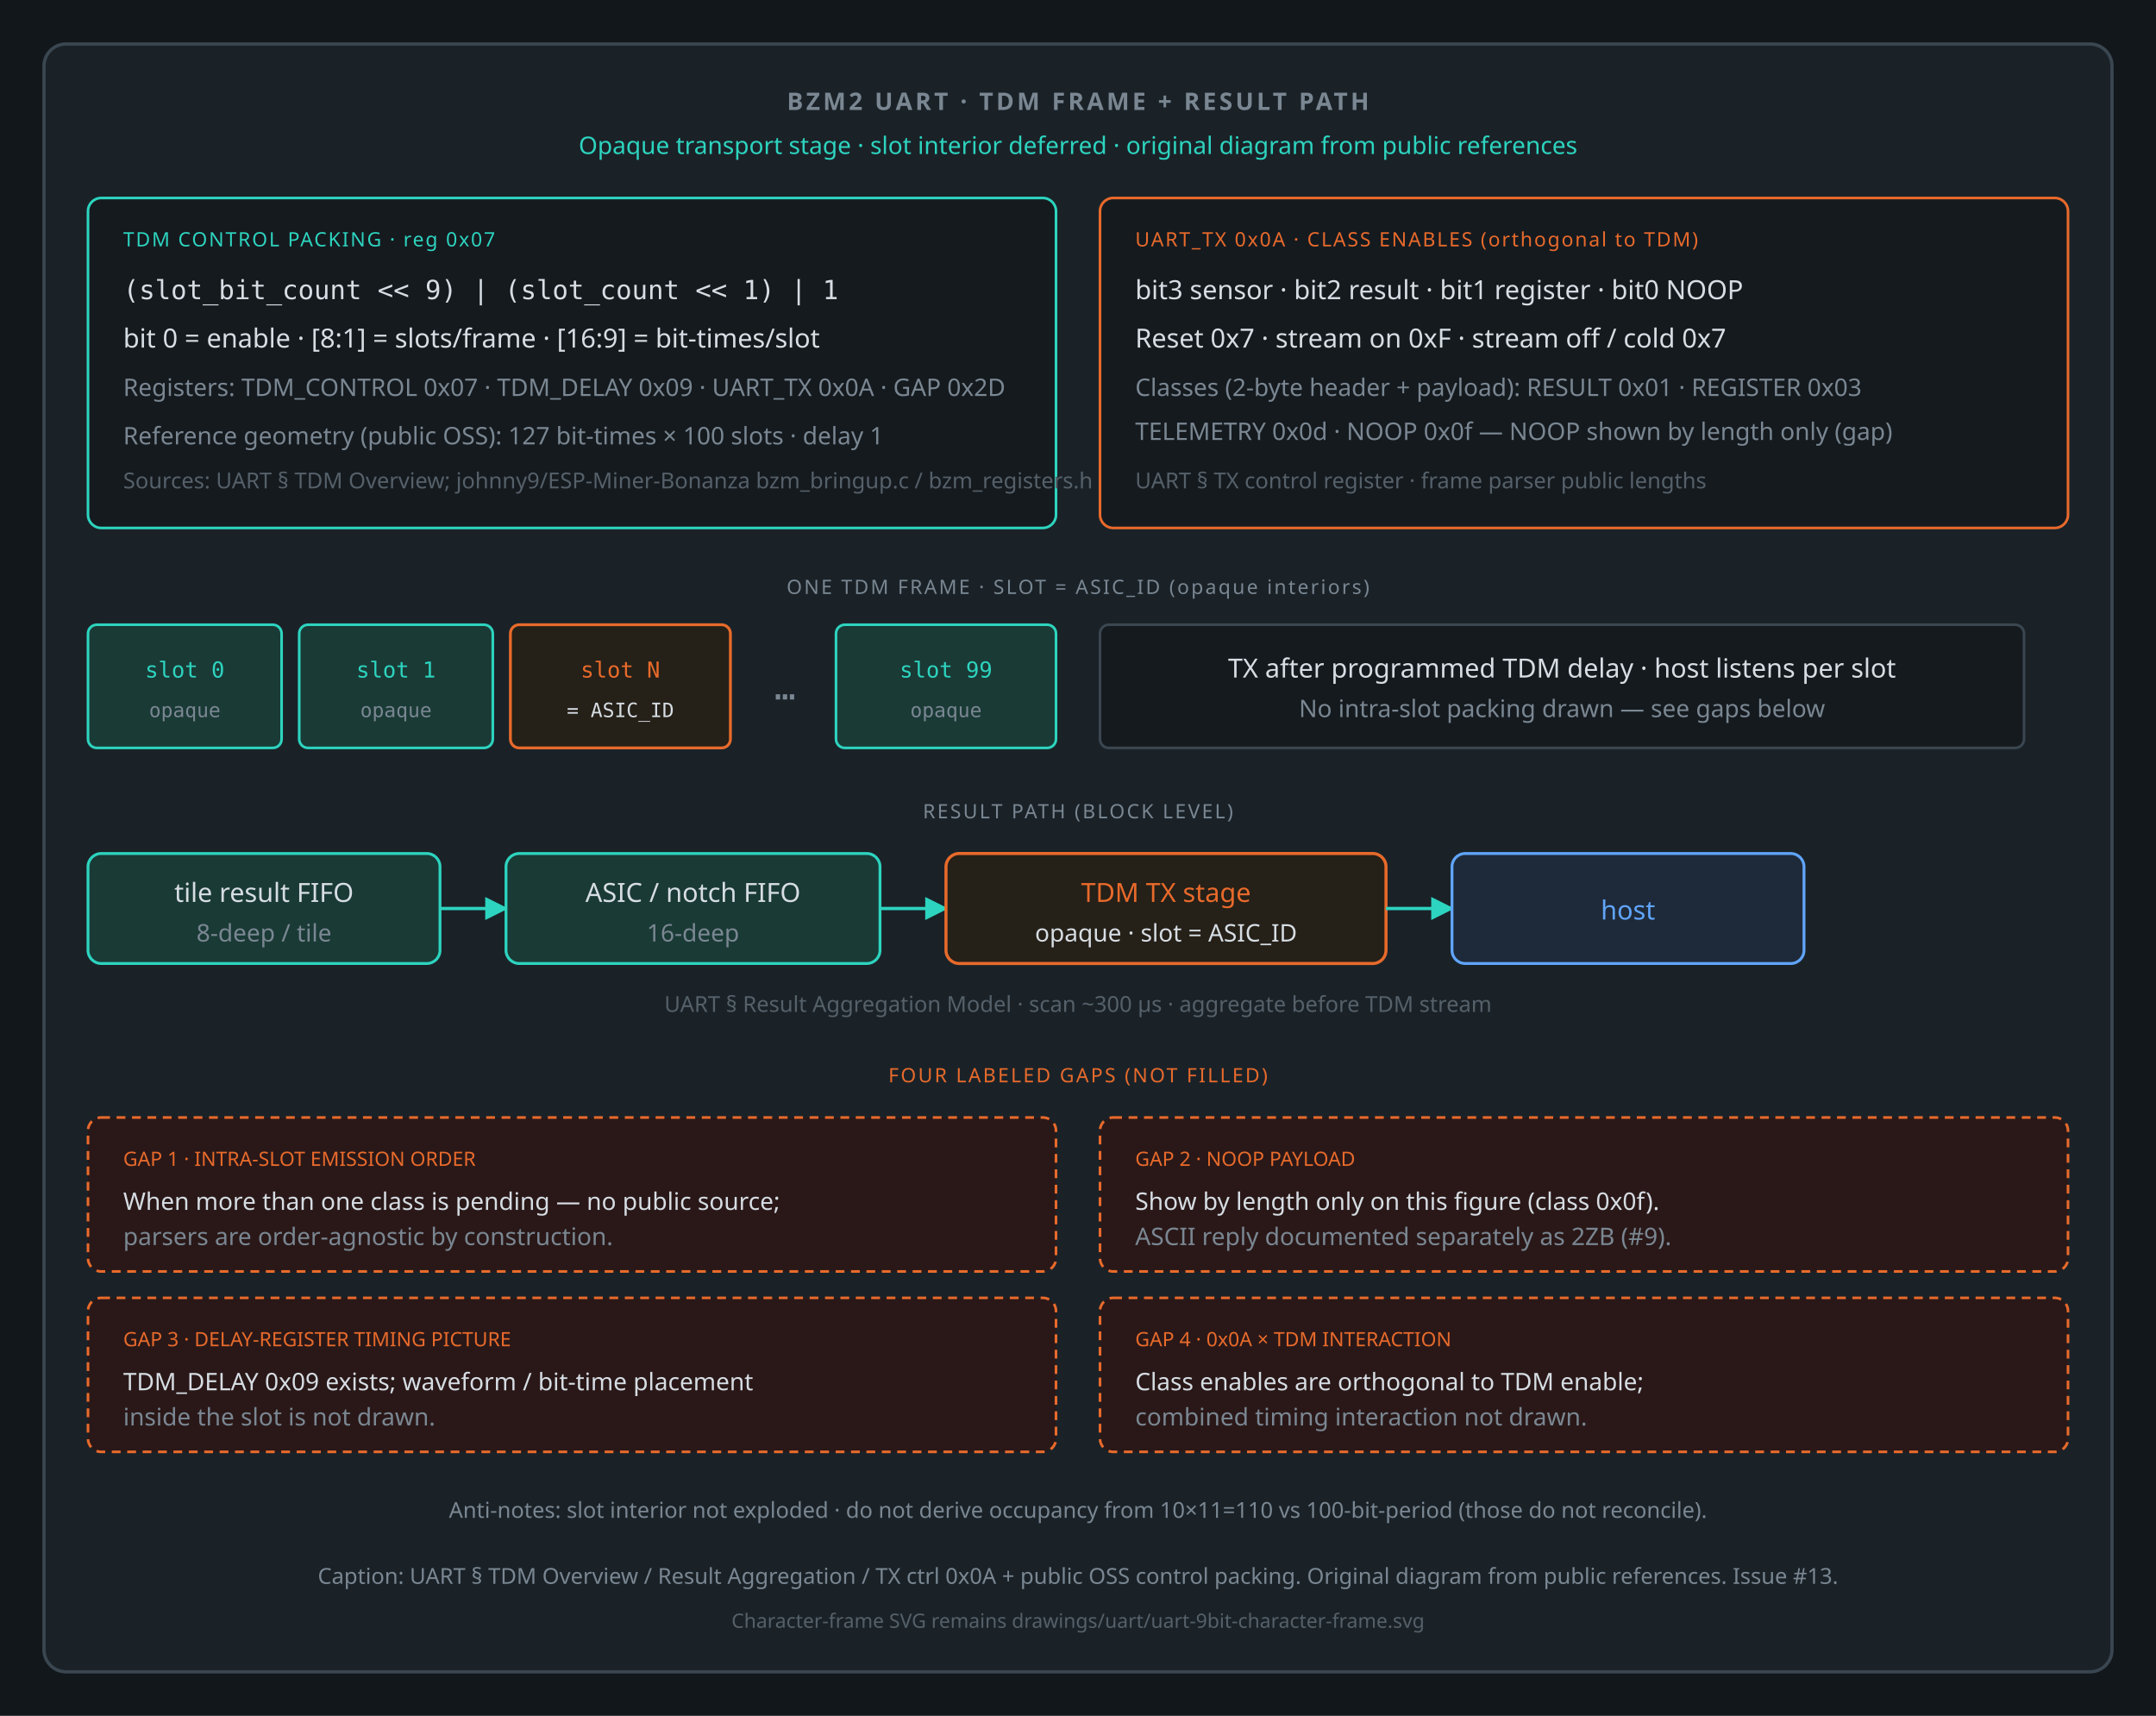
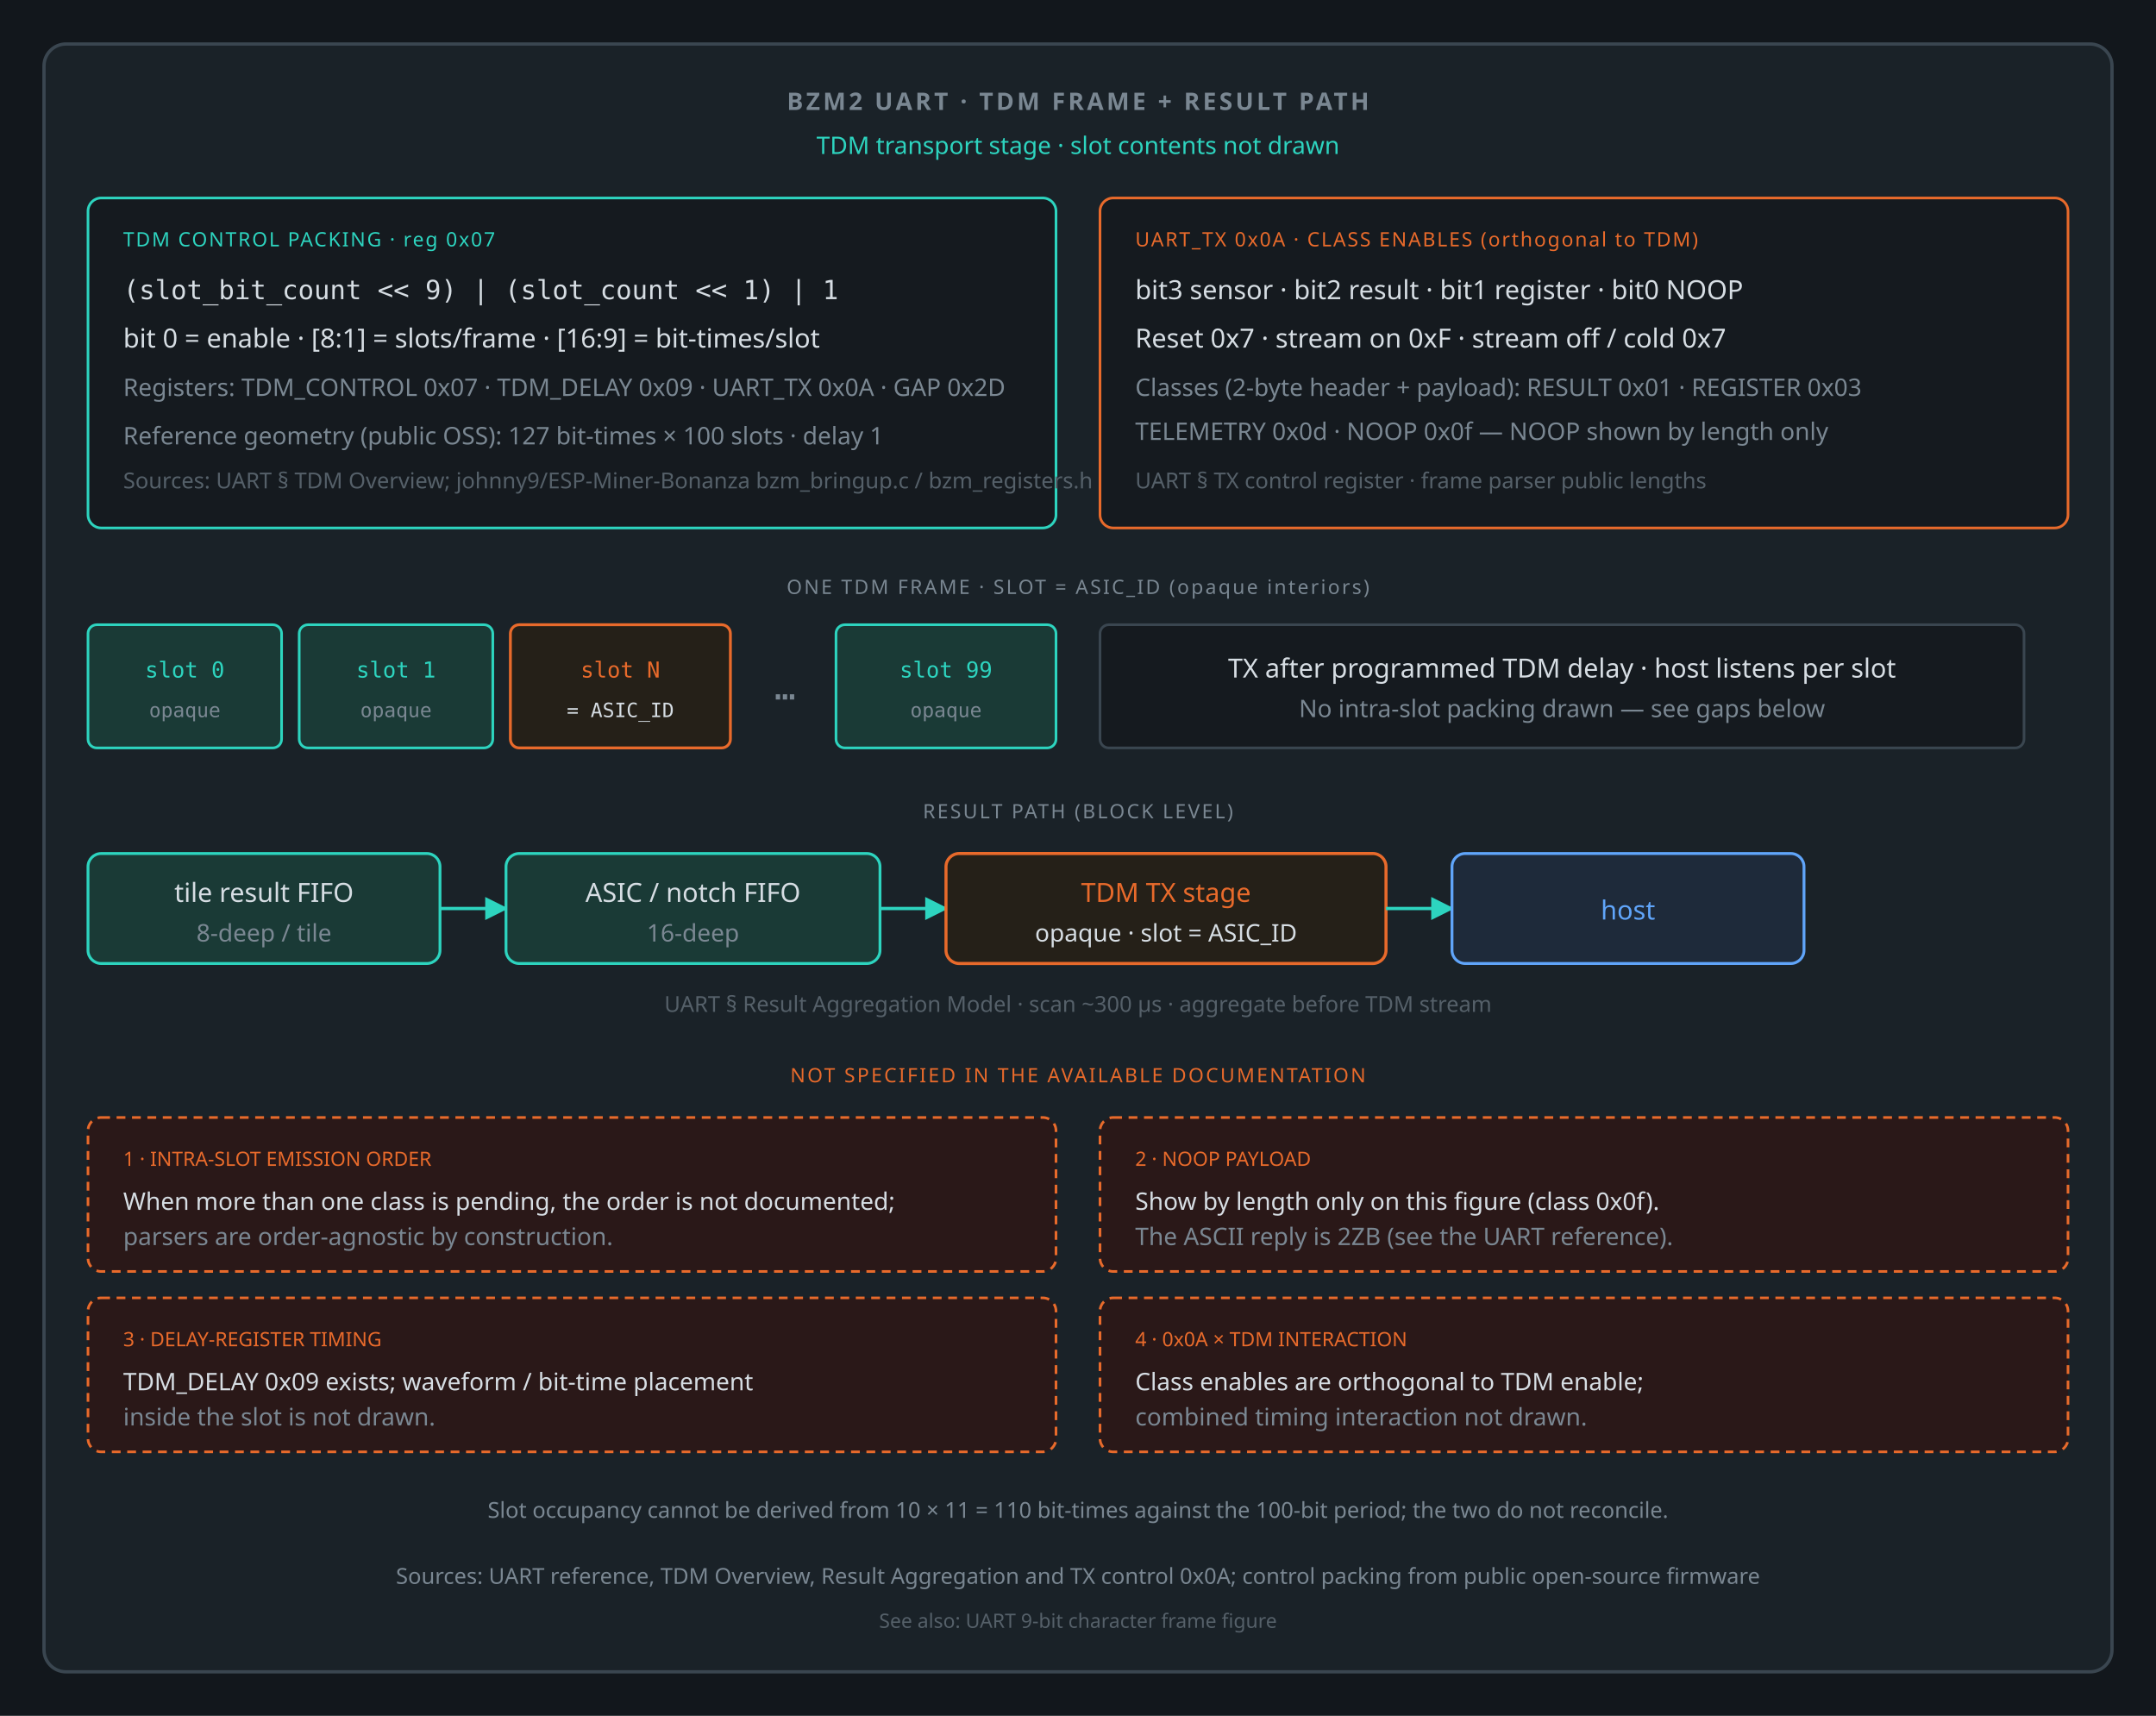
- <svg xmlns="http://www.w3.org/2000/svg" viewBox="0 0 980 780" role="img" aria-label="BZM2 TDM frame as opaque transport stage plus result aggregation path; slot interior deferred">
+ <svg xmlns="http://www.w3.org/2000/svg" viewBox="0 0 980 780" role="img" aria-label="BZM2 TDM frame and result aggregation path">
  <defs>
    <marker id="arr" viewBox="0 0 10 10" refX="9" refY="5" markerWidth="7" markerHeight="7" orient="auto-start-reverse">
      <path d="M0 0 L10 5 L0 10 z" fill="#2dd4bf" />
    </marker>
  </defs>
  <rect width="980" height="780" fill="#12171c" />
  <rect x="20" y="20" width="940" height="740" rx="10" fill="#1a2228" stroke="#3a4650" stroke-width="1.5" />
  <text x="490" y="50" text-anchor="middle" fill="#7a8792" font-family="Orbitron,sans-serif" font-size="11" font-weight="600" letter-spacing="0.12em">BZM2 UART · TDM FRAME + RESULT PATH</text>
-   <text x="490" y="70" text-anchor="middle" fill="#2dd4bf" font-family="Ubuntu,sans-serif" font-size="11">Opaque transport stage · slot interior deferred · original diagram from public references</text>
+   <text x="490" y="70" text-anchor="middle" fill="#2dd4bf" font-family="Ubuntu,sans-serif" font-size="11">TDM transport stage · slot contents not drawn</text>
  <rect x="40" y="90" width="440" height="150" rx="6" fill="#151a1f" stroke="#2dd4bf" stroke-width="1.2" />
  <text x="56" y="112" fill="#2dd4bf" font-family="Orbitron,sans-serif" font-size="9" letter-spacing="0.08em">TDM CONTROL PACKING · reg 0x07</text>
  <text x="56" y="136" fill="#d6dde3" font-family="JetBrains Mono,monospace" font-size="12">(slot_bit_count &lt;&lt; 9) | (slot_count &lt;&lt; 1) | 1</text>
  <text x="56" y="158" fill="#d6dde3" font-family="Ubuntu,sans-serif" font-size="12">bit 0 = enable · [8:1] = slots/frame · [16:9] = bit-times/slot</text>
  <text x="56" y="180" fill="#7a8792" font-family="Ubuntu,sans-serif" font-size="11">Registers: TDM_CONTROL 0x07 · TDM_DELAY 0x09 · UART_TX 0x0A · GAP 0x2D</text>
  <text x="56" y="202" fill="#7a8792" font-family="Ubuntu,sans-serif" font-size="11">Reference geometry (public OSS): 127 bit-times × 100 slots · delay 1</text>
  <text x="56" y="222" fill="#556069" font-family="Ubuntu,sans-serif" font-size="10">Sources: UART § TDM Overview; johnny9/ESP-Miner-Bonanza bzm_bringup.c / bzm_registers.h</text>
  <rect x="500" y="90" width="440" height="150" rx="6" fill="#151a1f" stroke="#E86A2B" stroke-width="1.2" />
  <text x="516" y="112" fill="#E86A2B" font-family="Orbitron,sans-serif" font-size="9" letter-spacing="0.08em">UART_TX 0x0A · CLASS ENABLES (orthogonal to TDM)</text>
  <text x="516" y="136" fill="#d6dde3" font-family="Ubuntu,sans-serif" font-size="12">bit3 sensor · bit2 result · bit1 register · bit0 NOOP</text>
  <text x="516" y="158" fill="#d6dde3" font-family="Ubuntu,sans-serif" font-size="12">Reset 0x7 · stream on 0xF · stream off / cold 0x7</text>
  <text x="516" y="180" fill="#7a8792" font-family="Ubuntu,sans-serif" font-size="11">Classes (2-byte header + payload): RESULT 0x01 · REGISTER 0x03</text>
-   <text x="516" y="200" fill="#7a8792" font-family="Ubuntu,sans-serif" font-size="11">TELEMETRY 0x0d · NOOP 0x0f — NOOP shown by length only (gap)</text>
+   <text x="516" y="200" fill="#7a8792" font-family="Ubuntu,sans-serif" font-size="11">TELEMETRY 0x0d · NOOP 0x0f — NOOP shown by length only</text>
  <text x="516" y="222" fill="#556069" font-family="Ubuntu,sans-serif" font-size="10">UART § TX control register · frame parser public lengths</text>
  <text x="490" y="270" text-anchor="middle" fill="#7a8792" font-family="Orbitron,sans-serif" font-size="9" letter-spacing="0.1em">ONE TDM FRAME · SLOT = ASIC_ID (opaque interiors)</text>
  <g font-family="JetBrains Mono,monospace" font-size="10">
    <rect x="40" y="284" width="88" height="56" rx="4" fill="#1a3a36" stroke="#2dd4bf" stroke-width="1.2" />
    <text x="84" y="308" text-anchor="middle" fill="#2dd4bf">slot 0</text>
    <text x="84" y="326" text-anchor="middle" fill="#7a8792" font-size="9">opaque</text>
    <rect x="136" y="284" width="88" height="56" rx="4" fill="#1a3a36" stroke="#2dd4bf" stroke-width="1.2" />
    <text x="180" y="308" text-anchor="middle" fill="#2dd4bf">slot 1</text>
    <text x="180" y="326" text-anchor="middle" fill="#7a8792" font-size="9">opaque</text>
    <rect x="232" y="284" width="100" height="56" rx="4" fill="#252018" stroke="#E86A2B" stroke-width="1.3" />
    <text x="282" y="308" text-anchor="middle" fill="#E86A2B">slot N</text>
    <text x="282" y="326" text-anchor="middle" fill="#d6dde3" font-size="9">= ASIC_ID</text>
    <text x="352" y="318" fill="#7a8792" font-size="16">…</text>
    <rect x="380" y="284" width="100" height="56" rx="4" fill="#1a3a36" stroke="#2dd4bf" stroke-width="1.2" />
    <text x="430" y="308" text-anchor="middle" fill="#2dd4bf">slot 99</text>
    <text x="430" y="326" text-anchor="middle" fill="#7a8792" font-size="9">opaque</text>
    <rect x="500" y="284" width="420" height="56" rx="4" fill="#151a1f" stroke="#3a4650" stroke-width="1.2" />
    <text x="710" y="308" text-anchor="middle" fill="#d6dde3" font-family="Ubuntu,sans-serif" font-size="12">TX after programmed TDM delay · host listens per slot</text>
    <text x="710" y="326" text-anchor="middle" fill="#7a8792" font-family="Ubuntu,sans-serif" font-size="11">No intra-slot packing drawn — see gaps below</text>
  </g>
  <text x="490" y="372" text-anchor="middle" fill="#7a8792" font-family="Orbitron,sans-serif" font-size="9" letter-spacing="0.1em">RESULT PATH (BLOCK LEVEL)</text>
  <g font-family="Ubuntu,sans-serif" font-size="12">
    <rect x="40" y="388" width="160" height="50" rx="6" fill="#1a3a36" stroke="#2dd4bf" stroke-width="1.3" />
    <text x="120" y="410" text-anchor="middle" fill="#d6dde3">tile result FIFO</text>
    <text x="120" y="428" text-anchor="middle" fill="#7a8792" font-size="11">8-deep / tile</text>
    <line x1="200" y1="413" x2="230" y2="413" stroke="#2dd4bf" stroke-width="1.5" marker-end="url(#arr)" />
    <rect x="230" y="388" width="170" height="50" rx="6" fill="#1a3a36" stroke="#2dd4bf" stroke-width="1.3" />
    <text x="315" y="410" text-anchor="middle" fill="#d6dde3">ASIC / notch FIFO</text>
    <text x="315" y="428" text-anchor="middle" fill="#7a8792" font-size="11">16-deep</text>
    <line x1="400" y1="413" x2="430" y2="413" stroke="#2dd4bf" stroke-width="1.5" marker-end="url(#arr)" />
    <rect x="430" y="388" width="200" height="50" rx="6" fill="#252018" stroke="#E86A2B" stroke-width="1.4" />
    <text x="530" y="410" text-anchor="middle" fill="#E86A2B">TDM TX stage</text>
    <text x="530" y="428" text-anchor="middle" fill="#d6dde3" font-size="11">opaque · slot = ASIC_ID</text>
    <line x1="630" y1="413" x2="660" y2="413" stroke="#2dd4bf" stroke-width="1.5" marker-end="url(#arr)" />
    <rect x="660" y="388" width="160" height="50" rx="6" fill="#1e2a3a" stroke="#60a5fa" stroke-width="1.3" />
    <text x="740" y="418" text-anchor="middle" fill="#60a5fa">host</text>
  </g>
  <text x="490" y="460" text-anchor="middle" fill="#556069" font-family="Ubuntu,sans-serif" font-size="10">UART § Result Aggregation Model · scan ~300 µs · aggregate before TDM stream</text>
-   <text x="490" y="492" text-anchor="middle" fill="#E86A2B" font-family="Orbitron,sans-serif" font-size="9" letter-spacing="0.1em">FOUR LABELED GAPS (NOT FILLED)</text>
+   <text x="490" y="492" text-anchor="middle" fill="#E86A2B" font-family="Orbitron,sans-serif" font-size="9" letter-spacing="0.1em">NOT SPECIFIED IN THE AVAILABLE DOCUMENTATION</text>
  <g font-family="Ubuntu,sans-serif" font-size="11">
    <rect x="40" y="508" width="440" height="70" rx="6" fill="#2a1818" stroke="#E86A2B" stroke-width="1.2" stroke-dasharray="4 3" />
-     <text x="56" y="530" fill="#E86A2B" font-family="Orbitron,sans-serif" font-size="9">GAP 1 · INTRA-SLOT EMISSION ORDER</text>
-     <text x="56" y="550" fill="#d6dde3">When more than one class is pending — no public source;</text>
+     <text x="56" y="530" fill="#E86A2B" font-family="Orbitron,sans-serif" font-size="9">1 · INTRA-SLOT EMISSION ORDER</text>
+     <text x="56" y="550" fill="#d6dde3">When more than one class is pending, the order is not documented;</text>
    <text x="56" y="566" fill="#7a8792">parsers are order-agnostic by construction.</text>
    <rect x="500" y="508" width="440" height="70" rx="6" fill="#2a1818" stroke="#E86A2B" stroke-width="1.2" stroke-dasharray="4 3" />
-     <text x="516" y="530" fill="#E86A2B" font-family="Orbitron,sans-serif" font-size="9">GAP 2 · NOOP PAYLOAD</text>
+     <text x="516" y="530" fill="#E86A2B" font-family="Orbitron,sans-serif" font-size="9">2 · NOOP PAYLOAD</text>
    <text x="516" y="550" fill="#d6dde3">Show by length only on this figure (class 0x0f).</text>
-     <text x="516" y="566" fill="#7a8792">ASCII reply documented separately as 2ZB (#9).</text>
+     <text x="516" y="566" fill="#7a8792">The ASCII reply is 2ZB (see the UART reference).</text>
    <rect x="40" y="590" width="440" height="70" rx="6" fill="#2a1818" stroke="#E86A2B" stroke-width="1.2" stroke-dasharray="4 3" />
-     <text x="56" y="612" fill="#E86A2B" font-family="Orbitron,sans-serif" font-size="9">GAP 3 · DELAY-REGISTER TIMING PICTURE</text>
+     <text x="56" y="612" fill="#E86A2B" font-family="Orbitron,sans-serif" font-size="9">3 · DELAY-REGISTER TIMING</text>
    <text x="56" y="632" fill="#d6dde3">TDM_DELAY 0x09 exists; waveform / bit-time placement</text>
    <text x="56" y="648" fill="#7a8792">inside the slot is not drawn.</text>
    <rect x="500" y="590" width="440" height="70" rx="6" fill="#2a1818" stroke="#E86A2B" stroke-width="1.2" stroke-dasharray="4 3" />
-     <text x="516" y="612" fill="#E86A2B" font-family="Orbitron,sans-serif" font-size="9">GAP 4 · 0x0A × TDM INTERACTION</text>
+     <text x="516" y="612" fill="#E86A2B" font-family="Orbitron,sans-serif" font-size="9">4 · 0x0A × TDM INTERACTION</text>
    <text x="516" y="632" fill="#d6dde3">Class enables are orthogonal to TDM enable;</text>
    <text x="516" y="648" fill="#7a8792">combined timing interaction not drawn.</text>
  </g>
-   <text x="490" y="690" text-anchor="middle" fill="#7a8792" font-family="Ubuntu,sans-serif" font-size="10">Anti-notes: slot interior not exploded · do not derive occupancy from 10×11=110 vs 100-bit-period (those do not reconcile).</text>
-   <text x="490" y="720" text-anchor="middle" fill="#7a8792" font-family="Ubuntu,sans-serif" font-size="10">Caption: UART § TDM Overview / Result Aggregation / TX ctrl 0x0A + public OSS control packing. Original diagram from public references. Issue #13.</text>
-   <text x="490" y="740" text-anchor="middle" fill="#556069" font-family="Ubuntu,sans-serif" font-size="9">Character-frame SVG remains drawings/uart/uart-9bit-character-frame.svg</text>
+   <text x="490" y="690" text-anchor="middle" fill="#7a8792" font-family="Ubuntu,sans-serif" font-size="10">Slot occupancy cannot be derived from 10 × 11 = 110 bit-times against the 100-bit period; the two do not reconcile.</text>
+   <text x="490" y="720" text-anchor="middle" fill="#7a8792" font-family="Ubuntu,sans-serif" font-size="10">Sources: UART reference, TDM Overview, Result Aggregation and TX control 0x0A; control packing from public open-source firmware</text>
+   <text x="490" y="740" text-anchor="middle" fill="#556069" font-family="Ubuntu,sans-serif" font-size="9">See also: UART 9-bit character frame figure</text>
</svg>
